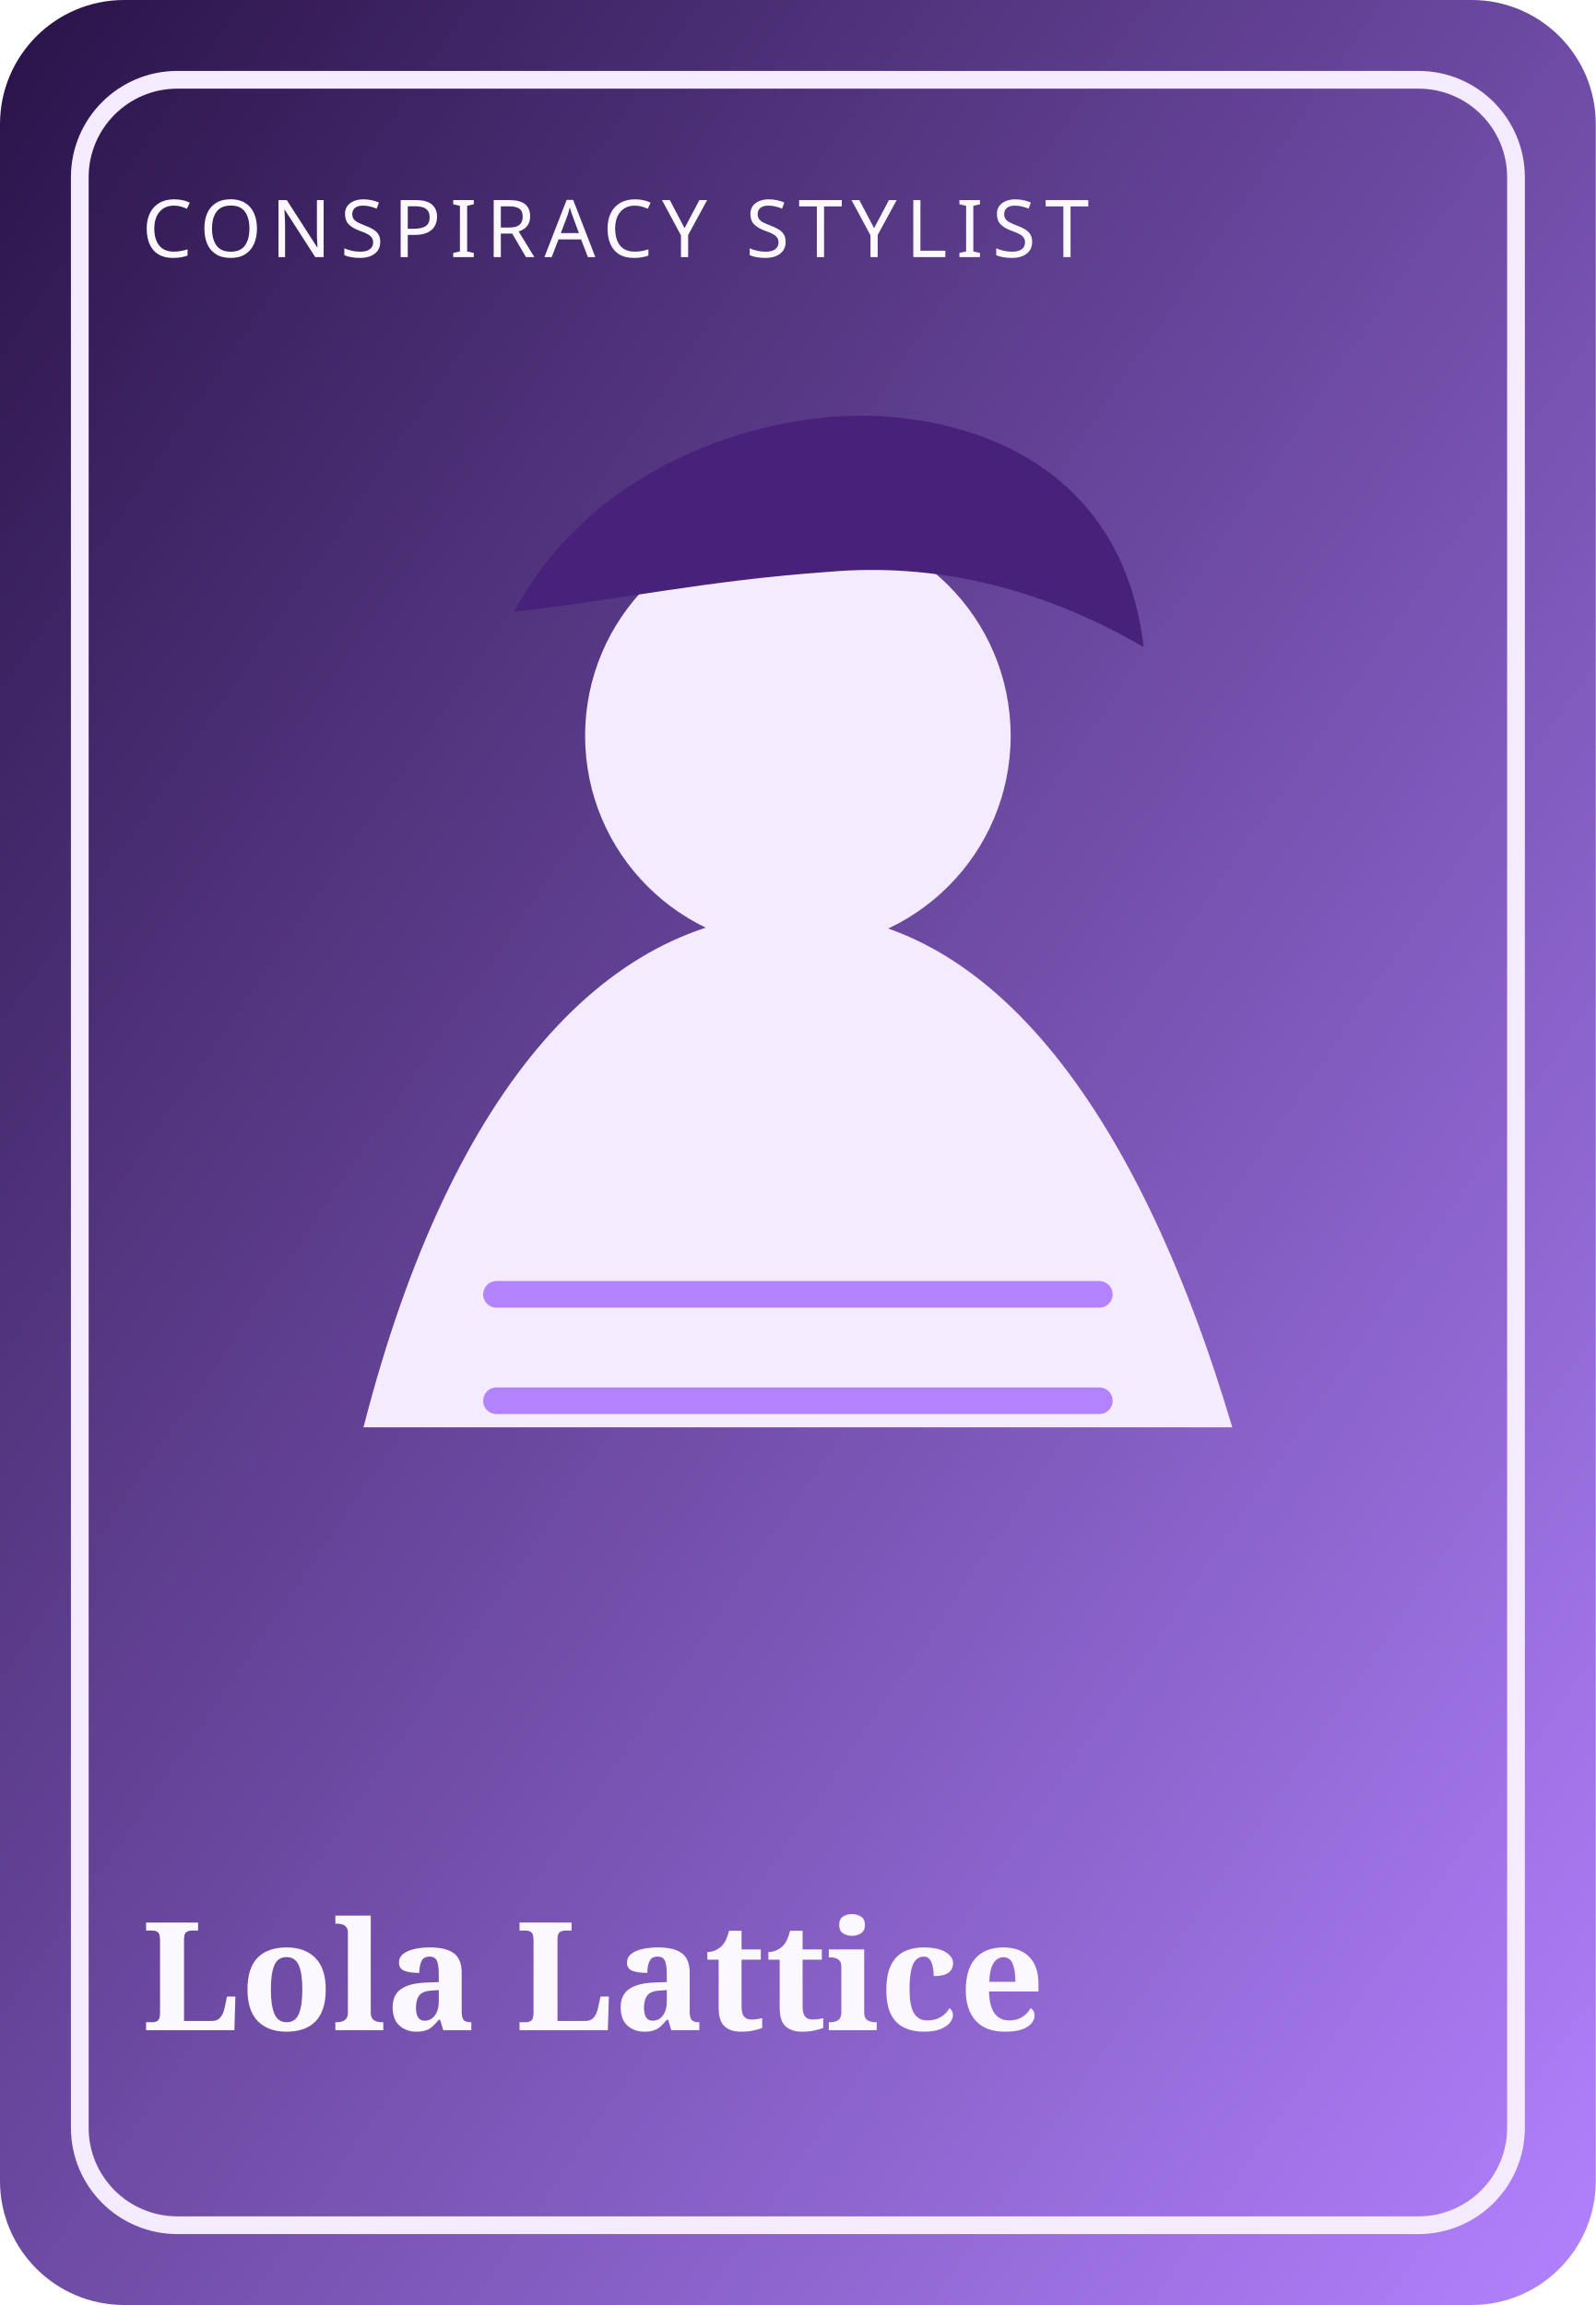
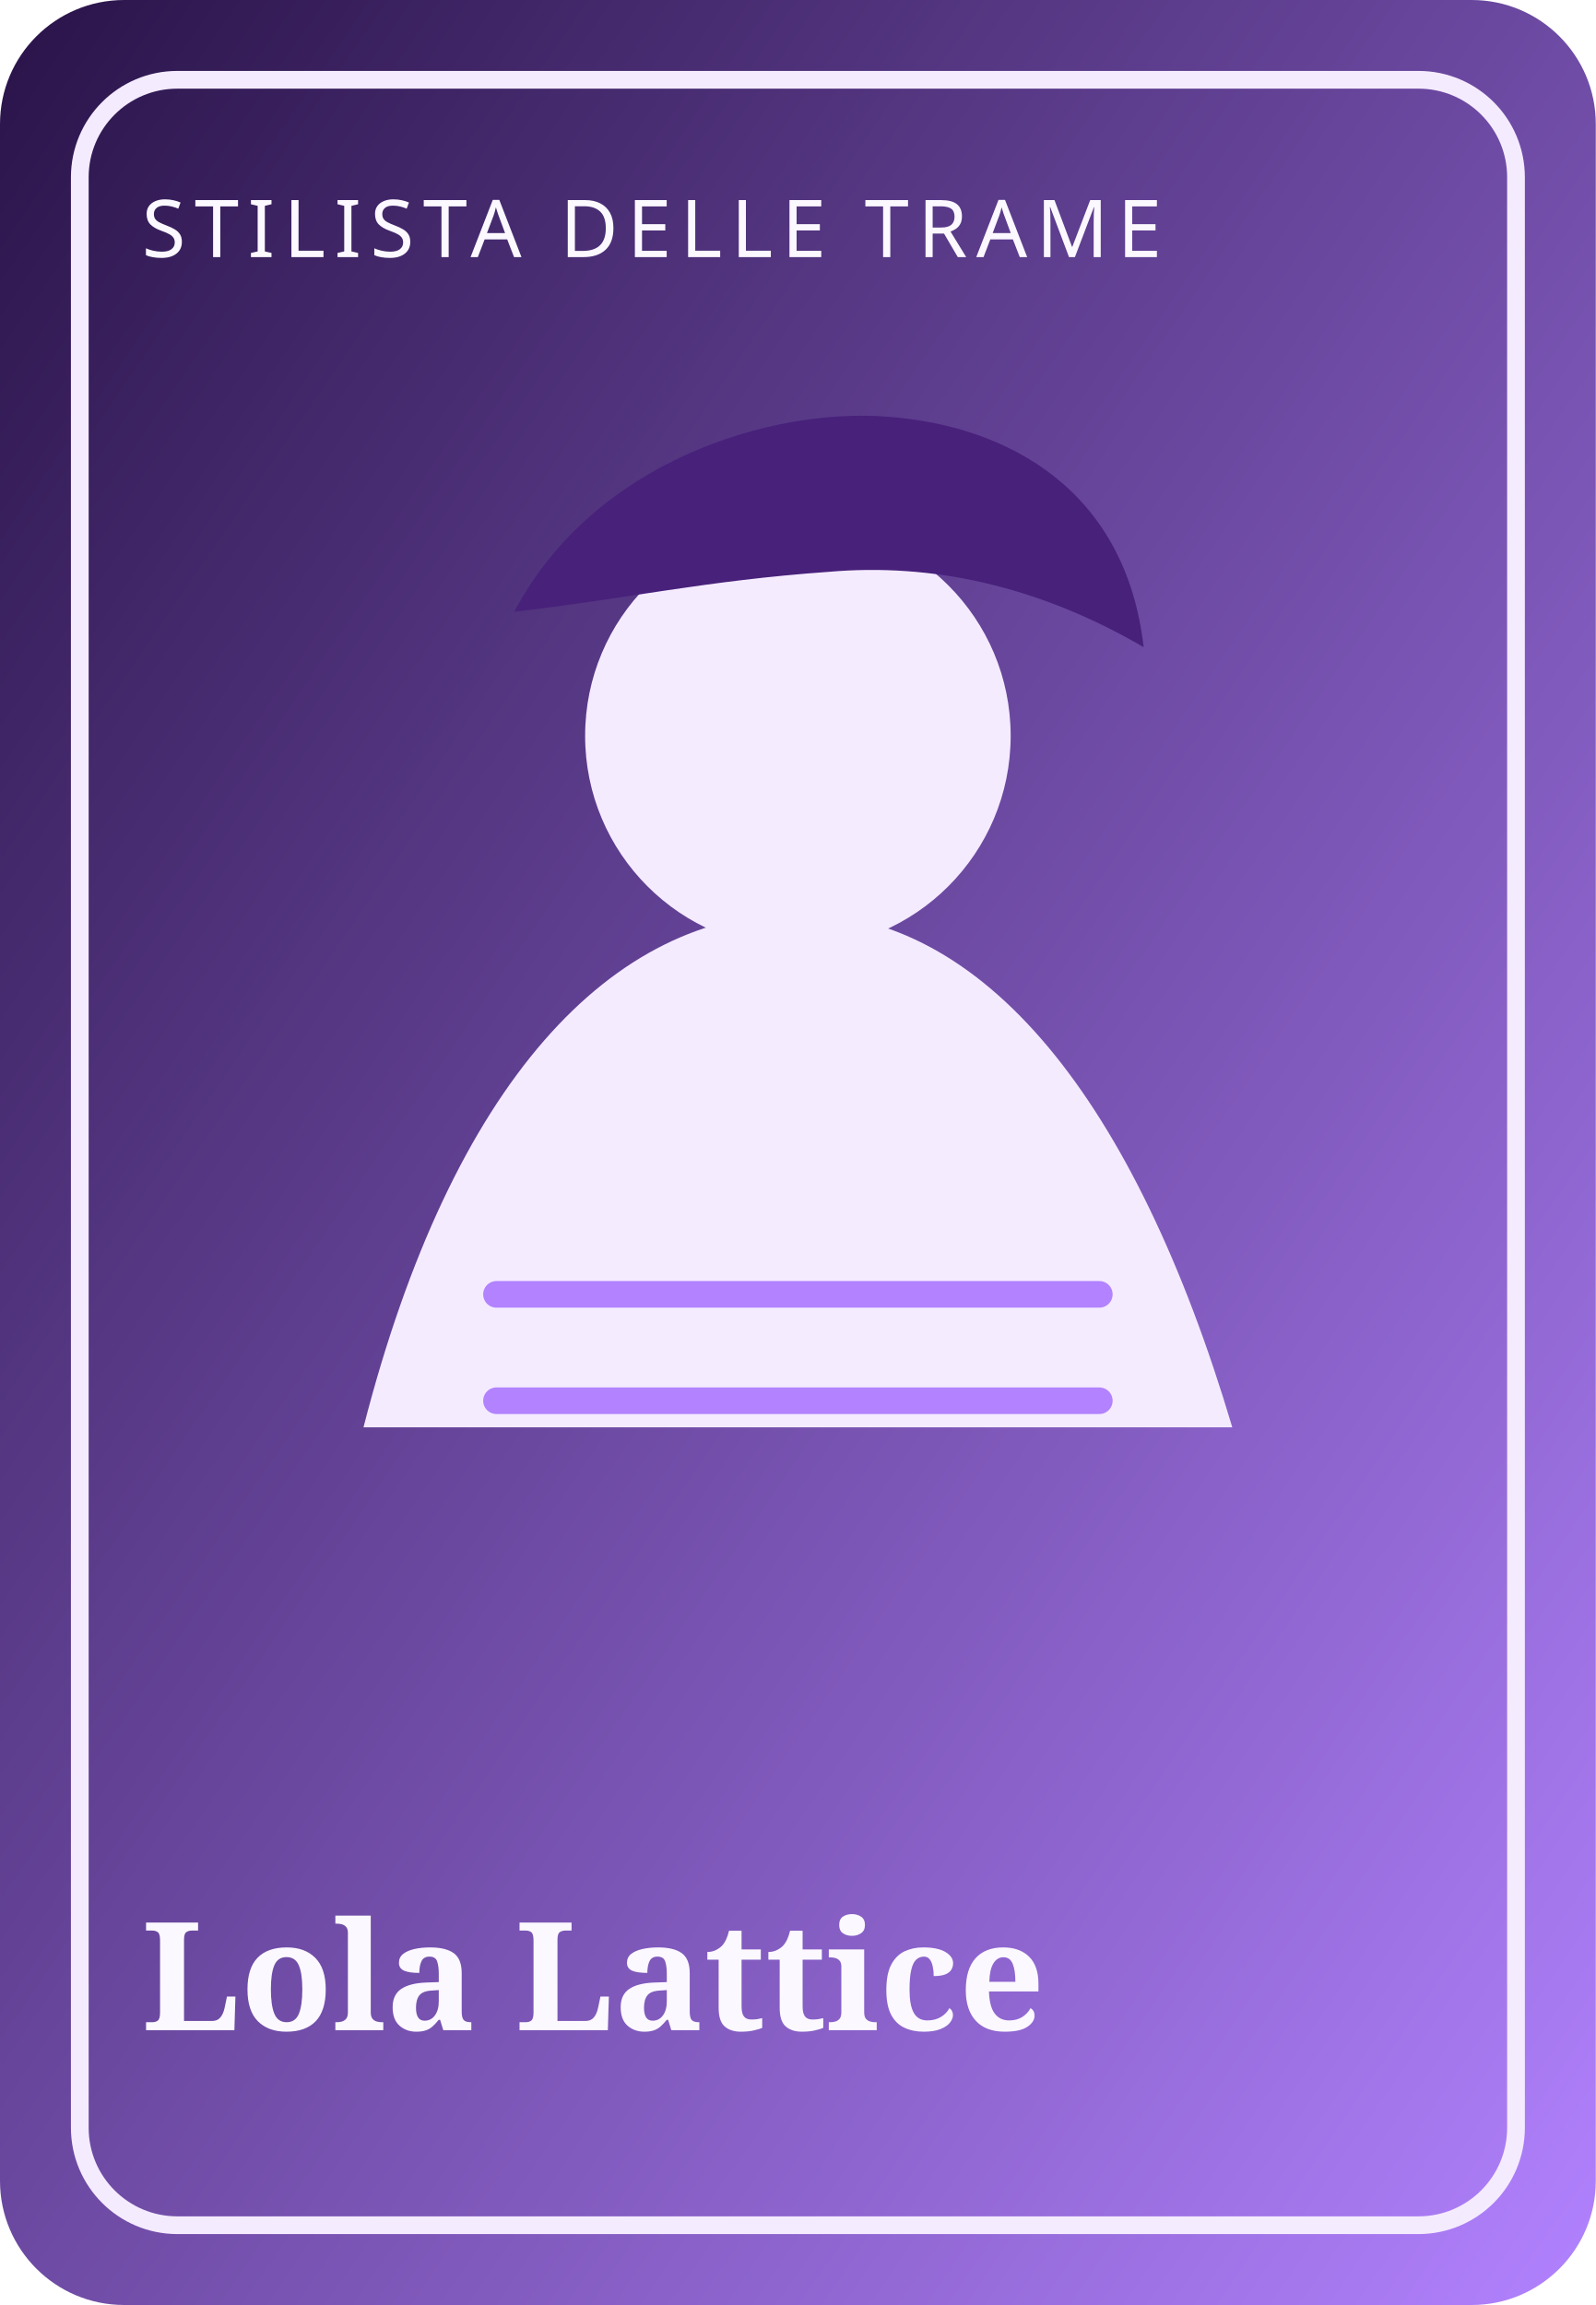
<svg xmlns="http://www.w3.org/2000/svg" viewBox="0 0 360 520">
  <defs>
    <linearGradient id="g" x1="0%" y1="0%" x2="100%" y2="100%">
      <stop offset="0%" stop-color="#291348" />
      <stop offset="100%" stop-color="#b282ff" />
    </linearGradient>
  </defs>
  <rect width="360" height="520" rx="28" fill="url(#g)" />
  <rect x="18" y="18" width="324" height="484" rx="22" fill="none" stroke="#f4ebff" stroke-width="4" />
  <path d="M82 322c20-78 56-116 98-116 42 0 76 42 98 116" fill="#f4ebff" />
  <circle cx="180" cy="166" r="48" fill="#f4ebff" />
  <path d="M116 138c18-34 58-46 84-44 28 2 54 17 58 52-24-14-48-19-71-17-28 2-45 6-71 9z" fill="#48217a" />
  <path d="M112 292h136M112 316h136" stroke="#b282ff" stroke-width="6" stroke-linecap="round" />
-   <text x="32" y="58" font-size="18" fill="#fbf8ff" font-family="'Trebuchet MS', sans-serif" letter-spacing="2">CONSPIRACY STYLIST</text>
+   <text x="32" y="58" font-size="18" fill="#fbf8ff" font-family="'Trebuchet MS', sans-serif" letter-spacing="2">STILISTA DELLE TRAME</text>
  <text x="32" y="458" font-size="34" fill="#fbf8ff" font-family="Georgia, serif" font-weight="700">Lola Lattice</text>
</svg>
